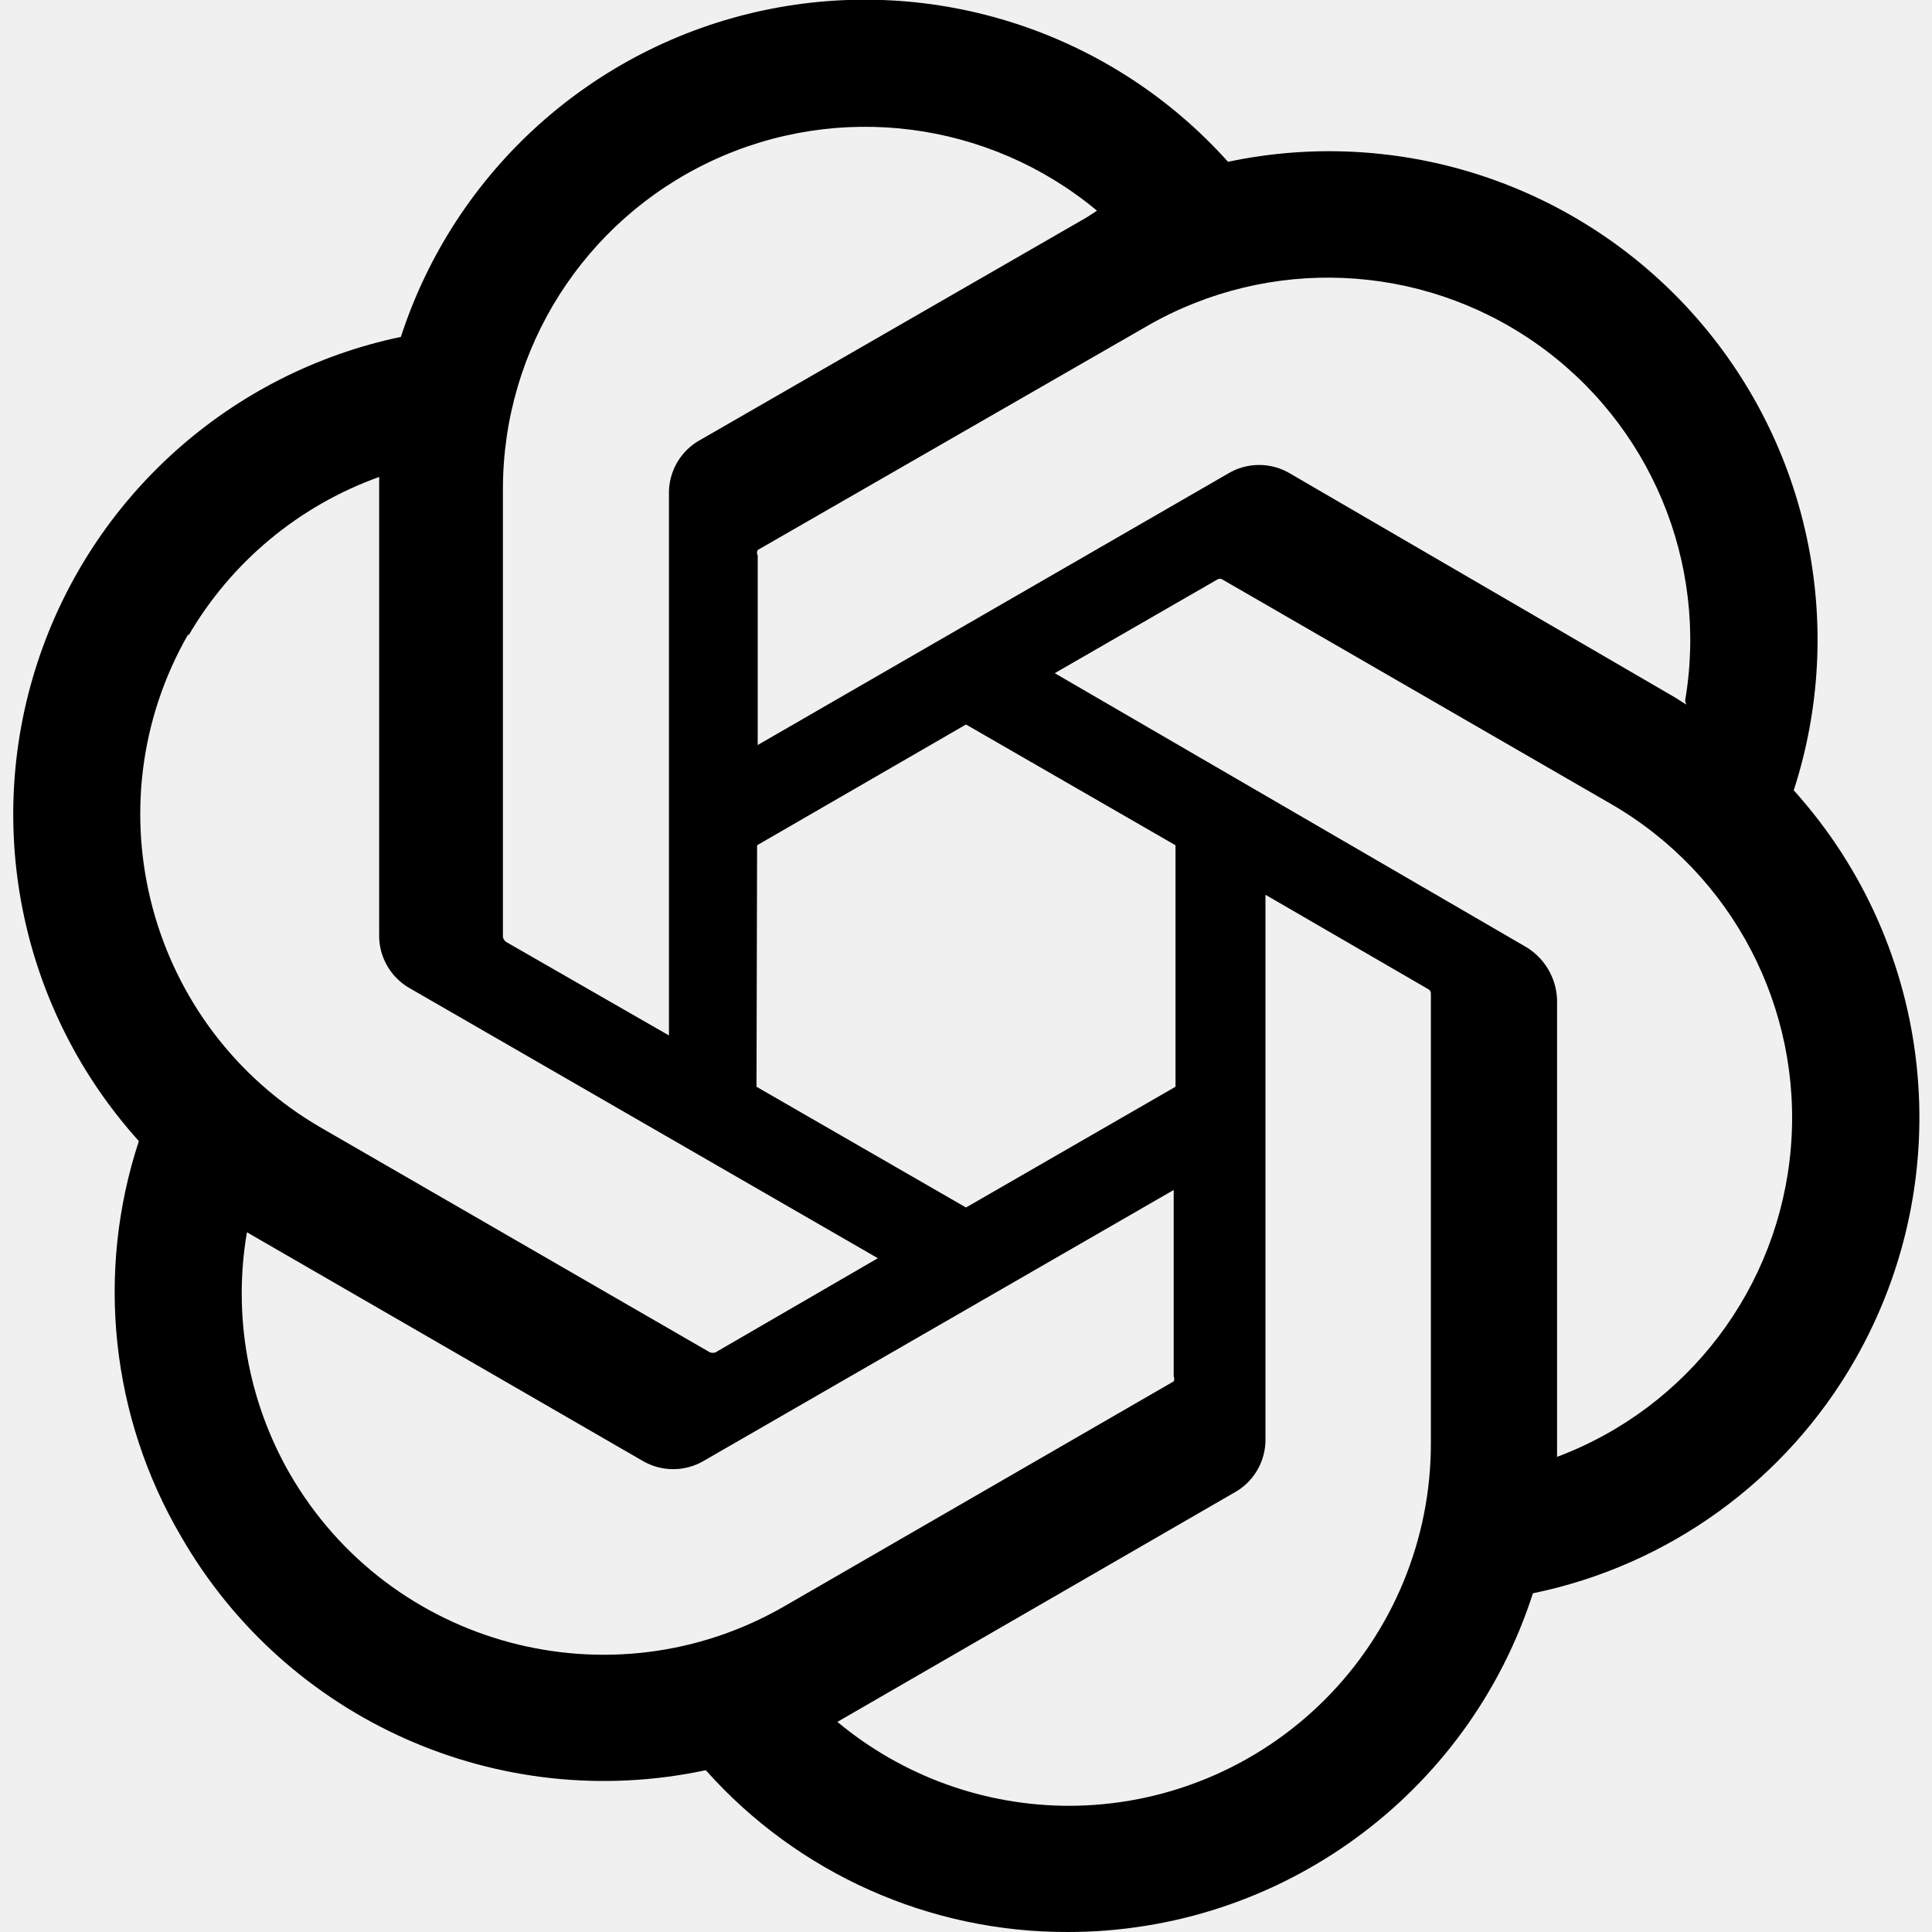
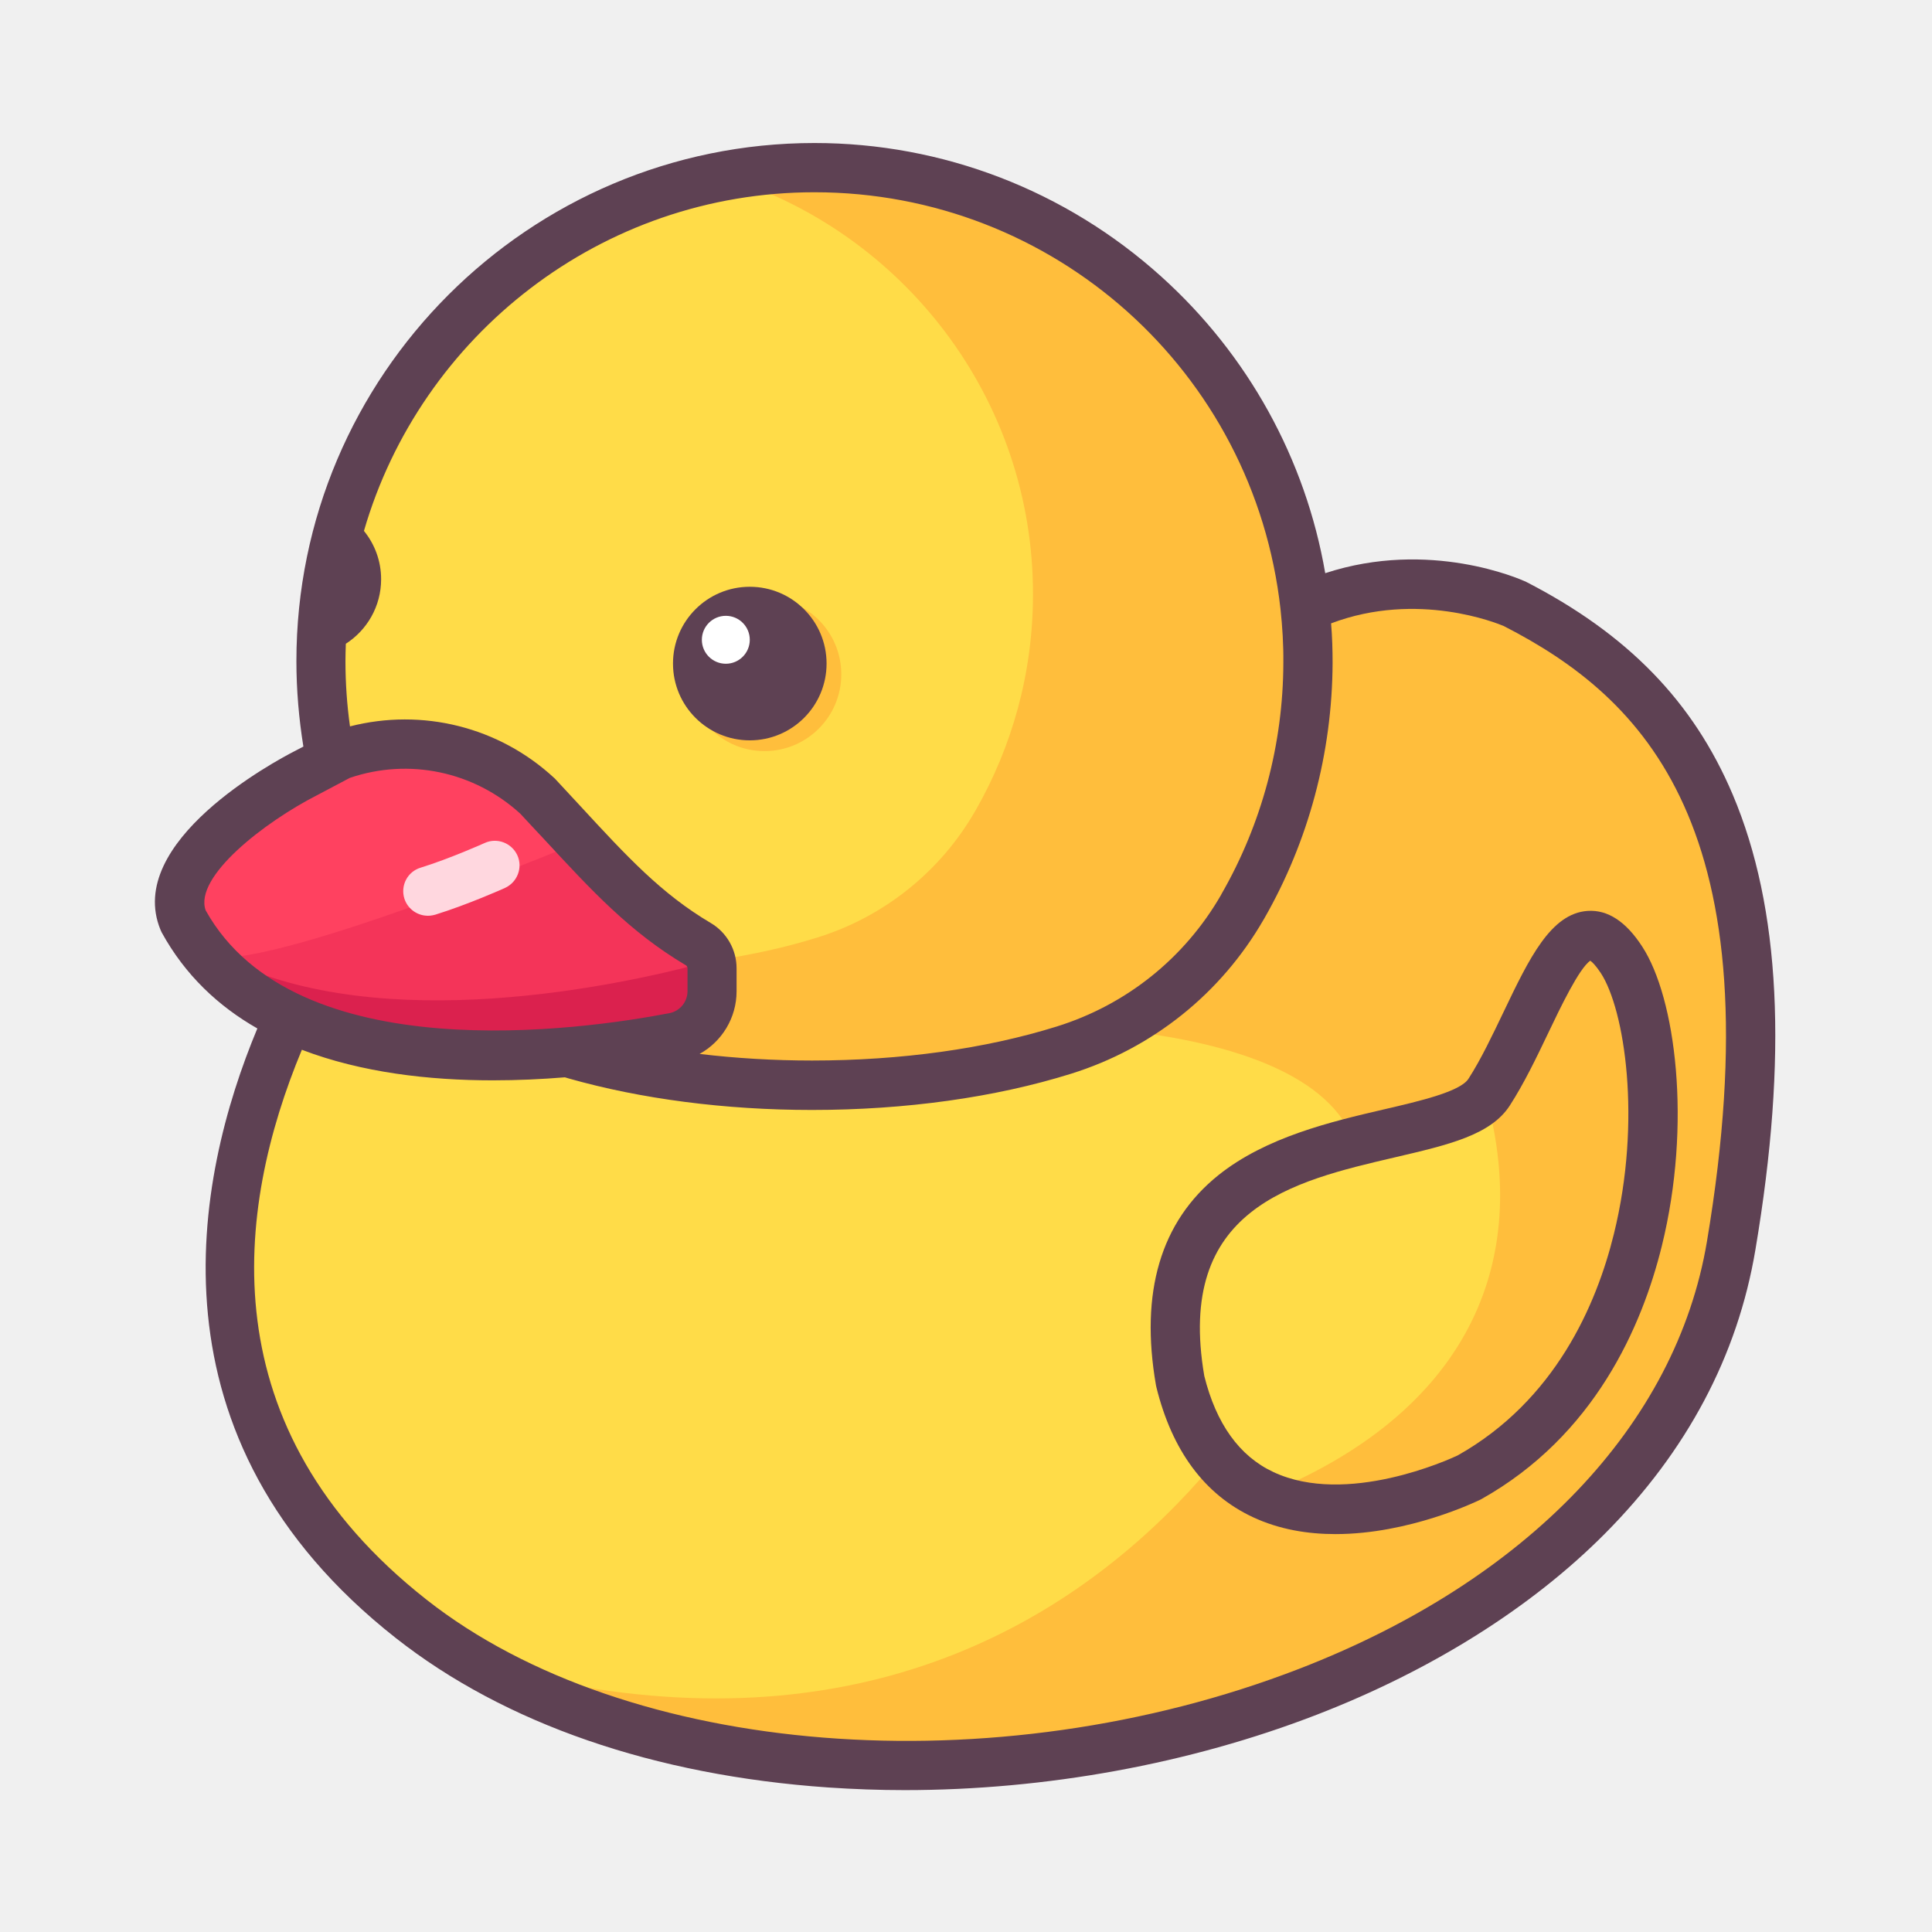
- <svg xmlns="http://www.w3.org/2000/svg" id="openai-symbol" viewBox="0 0 32 32">
-   <path d="M29.71,13.09A8.09,8.09,0,0,0,20.34,2.68a8.08,8.08,0,0,0-13.7,2.9A8.08,8.08,0,0,0,2.3,18.9,8,8,0,0,0,3,25.45a8.08,8.08,0,0,0,8.69,3.87,8,8,0,0,0,6,2.68,8.09,8.09,0,0,0,7.7-5.61,8,8,0,0,0,5.33-3.86A8.09,8.09,0,0,0,29.71,13.09Zm-12,16.82a6,6,0,0,1-3.84-1.39l.19-.11,6.37-3.68a1,1,0,0,0,.53-.91v-9l2.69,1.56a.08.08,0,0,1,.05.07v7.44A6,6,0,0,1,17.68,29.91ZM4.8,24.41a6,6,0,0,1-.71-4l.19.11,6.37,3.68a1,1,0,0,0,1,0l7.79-4.49V22.8a.09.09,0,0,1,0,.08L13,26.6A6,6,0,0,1,4.8,24.41ZM3.12,10.53A6,6,0,0,1,6.28,7.9v7.57a1,1,0,0,0,.51.9l7.75,4.47L11.85,22.4a.14.14,0,0,1-.09,0L5.32,18.68a6,6,0,0,1-2.2-8.18Zm22.13,5.14-7.78-4.52L20.16,9.6a.08.08,0,0,1,.09,0l6.44,3.72a6,6,0,0,1-.9,10.81V16.56A1.06,1.06,0,0,0,25.25,15.67Zm2.68-4-.19-.12-6.36-3.7a1,1,0,0,0-1.05,0l-7.78,4.49V9.2a.09.09,0,0,1,0-.09L19,5.4a6,6,0,0,1,8.91,6.21ZM11.08,17.15,8.38,15.6a.14.14,0,0,1-.05-.08V8.1a6,6,0,0,1,9.84-4.61L18,3.6,11.61,7.28a1,1,0,0,0-.53.91ZM12.54,14,16,12l3.47,2v4L16,20l-3.47-2Z" />
+ <svg xmlns="http://www.w3.org/2000/svg" t="1681514988523" class="icon" viewBox="0 0 1024 1024" version="1.1" p-id="1721" width="75" height="75">
+   <path d="M212.5 465c-13.8 4.1-25.5 13.1-33.1 25.3-36.4 58.5-126.6 237.8 38.5 367.8 199.9 157.4 655 68.1 699.7-197.8C953.7 445.5 890 364.7 802.8 320c0 0-51-23.4-106.3 0l-484 145z" fill="#FFDC48" p-id="1722" />
+   <path d="M526.2 543.3s191.5-7.9 194.7 78.2c1.6 42.1-122.8 357.8-467.3 260 0 0 281.2 161.6 574.6-59.6 216.9-280.7 21.3-572.1-123.4-508.3S526.2 543.3 526.2 543.3z" fill="#FFBE3C" p-id="1723" />
+   <path d="M206 482.7c21.9 37.2 57.5 64.4 99 76.2 36 10.2 79.1 16.2 125.4 16.2 49.8 0 95.9-6.9 133.5-18.6 39.9-12.4 73.8-39.5 94.6-75.7 0.1-0.2 0.2-0.4 0.3-0.5 21.8-38 34.3-82 34.4-128.9 0.5-144.5-117.1-262.5-261.6-262.5C287.1 88.9 170 206 170 350.5c0.1 48.2 13.2 93.4 36 132.2z" fill="#FFDC48" p-id="1724" />
+   <path d="M431.7 88.8c-16.7 0-33 1.6-48.8 4.6 95.3 28.8 165 117.7 164.6 222.2-0.1 41.5-11.2 80.3-30.4 113.9-0.1 0.2-0.2 0.3-0.3 0.5-18.4 32-48.4 56-83.6 66.9-33.2 10.4-74 16.5-118 16.5-34.3 0-66.6-3.7-94.9-10.2 21.7 26.7 51.3 46.2 84.8 55.7 36 10.2 79.1 16.2 125.4 16.2 49.8 0 95.9-6.9 133.5-18.6 39.9-12.4 73.8-39.5 94.6-75.7 0.1-0.2 0.2-0.4 0.3-0.5 21.8-38 34.3-82 34.4-128.9 0.5-144.5-117.1-262.6-261.6-262.6z" fill="#FFBE3C" p-id="1725" />
+   <path d="M162 409.9l18.1-9.6c36.3-12.7 76.6-4.4 104.8 21.7 31.8 34 52.7 59.2 85.1 78.4 4.5 2.7 7.3 7.5 7.3 12.7v12.2c0 11.9-8.5 22.2-20.2 24.5-55.5 10.7-209.4 30.8-260-61.8-15.4-37.2 64.9-78.1 64.9-78.1z" fill="#FF4160" p-id="1726" />
+   <path d="M324.6 464.1L304 447.6s-164.2 68.3-193.9 59.2c0.2 0.3 0.5 0.6 0.7 0.8 13.8 8.5 85.8 48.9 178.4 34.6 103.1-16 81-41.8 81-41.8-17.4-10.3-31.4-22.2-45.6-36.3z" fill="#F43459" p-id="1727" />
+   <path d="M361.8 513.2c-51.5 12.7-179.2 36.7-257.2-13.4 56.8 79.1 199.6 60.3 252.6 50 11.7-2.3 20.2-12.5 20.2-24.5v-12.2c0-2.8-0.8-5.4-2.2-7.7-3.6 3.7-8.2 6.5-13.4 7.8z" fill="#DB214E" p-id="1728" />
+   <path d="M776.9 784.8s-125.5 61.7-153.1-51c-25.5-146.7 140.4-117 163.8-153.1 25.8-39.9 42.5-112.7 70.2-70.2s32.9 210.5-80.9 274.3z" fill="#FFDC48" p-id="1729" />
+   <path d="M667 793.5c46.6 22.4 109.9-8.8 109.9-8.8C890.7 721 885.4 553 857.7 510.4s-44.3 30.3-70.2 70.2c26.3 95.2-16.2 172.2-120.5 212.9z" fill="#FFBE3C" p-id="1730" />
+   <path d="M405.2 357.4m-40.7 0a40.7 40.7 0 1 0 81.4 0 40.7 40.7 0 1 0-81.4 0Z" fill="#FFBE3C" p-id="1731" />
+   <path d="M397.4 351.7m-40.7 0a40.7 40.7 0 1 0 81.4 0 40.7 40.7 0 1 0-81.4 0Z" fill="#5E4153" p-id="1732" />
+   <path d="M918.4 421.2c-20.9-49.4-55.8-85.2-109.7-112.9-0.2-0.1-0.3-0.2-0.5-0.2-2.2-1-50.4-22.5-105.8-4.3-10.4-60.4-40.9-115.8-87-157.3-50.6-45.6-115.8-70.7-183.7-70.7-151.4 0-274.6 123.2-274.6 274.6 0 15.2 1.3 30.4 3.7 45.3l-4.8 2.5c-9.7 5-90.3 47.9-70.9 94.7 0.2 0.4 0.4 0.9 0.6 1.3 12.4 22.6 30 39.1 50.7 50.9-33.2 79.6-61.1 217.3 73.4 323.1 57.7 45.4 136.9 72.8 229.2 79.2 13.4 0.9 26.9 1.4 40.5 1.4 74.5 0 150.8-13.8 218.5-40 60.7-23.5 113.5-56.6 152.5-95.8 43.6-43.8 70.5-94.5 79.9-150.6 17.3-102.5 13.3-181.4-12-241.2zM431.7 101.9c126.8 0 233 95 247 221 1 9.3 1.6 18.9 1.5 28.4-0.1 43-11.4 85.3-32.7 122.4-0.1 0.2-0.3 0.5-0.3 0.6-19.3 33.5-50.2 58.3-87.2 69.8-37.8 11.8-82.6 18-129.6 18-20.3 0-40.4-1.2-59.6-3.5 11.8-6.5 19.6-19.1 19.6-33.2v-12.2c0-9.8-5.2-19-13.7-24-26.2-15.5-44.3-35.1-69.4-62.3-4.1-4.4-8.4-9-12.8-13.8-0.2-0.2-0.4-0.5-0.7-0.7-29.3-27.2-70-37.2-108.3-27.4-1.6-11.4-2.4-23-2.4-34.6 0-3.1 0.1-6.1 0.2-9.2C194.5 334 202 321.4 202 307c0-9.7-3.4-18.6-9.1-25.6 30-103.5 125.7-179.5 238.8-179.5zM109 482.5c-6.3-17.8 31.2-46.8 59-61 0.1 0 0.1-0.1 0.2-0.1l17.2-9.1c31.4-10.7 65.9-3.4 90.4 19 4.3 4.6 8.4 9.1 12.4 13.3 25.6 27.7 45.8 49.5 75.3 67 0.5 0.3 0.9 0.9 0.9 1.5v12.2c0 5.7-4 10.6-9.6 11.7-45.8 8.8-198.2 30.8-245.8-54.5z m795.7 175.6c-16.3 97.1-95.1 179.6-216.1 226.4-161.7 62.5-356.3 47-462.6-36.7-115.4-90.8-101.4-206.4-66-291.4 31.6 12.1 67.4 16.2 101.1 16.2 13.2 0 26.1-0.6 38.3-1.6 0.7 0.2 1.3 0.4 2 0.6 38.4 10.9 83 16.7 128.9 16.7 49.6 0 97.1-6.6 137.4-19.2 43.2-13.5 79.5-42.5 102.1-81.8l0.2-0.3c0-0.1 0.1-0.1 0.1-0.2 23.5-41 36-87.8 36.2-135.4 0-7-0.2-14-0.8-21 45.9-17.4 88.4 0.1 91.5 1.4 74.1 38 144.6 106.6 107.7 326.3z" fill="#5E4153" p-id="1733" />
+   <path d="M841.5 482.8c-19.6 1.3-31.1 25.4-44.5 53.4-6 12.5-12.1 25.4-18.7 35.6-4.4 6.8-25.8 11.8-44.8 16.2-27.9 6.5-62.5 14.6-87.9 35-30.4 24.5-41.5 61.9-32.9 111.3 0.1 0.3 0.1 0.6 0.2 0.9 8.3 33.7 25.5 56.9 51.1 68.9 14.1 6.6 29.2 9 43.8 9 39.1 0 74.6-17.2 76.7-18.2l0.6-0.3c60.1-33.7 85.2-91.6 95.7-134.2 16-64.8 7.3-131.6-10.4-158.7-8.6-13.3-18.3-19.6-28.9-18.9z m7 33c12.5 19.2 21.8 77.8 6.9 138.2-9.2 37.5-31.1 88.3-82.8 117.4-4.4 2.1-59 27-97.7 8.8-18-8.4-30.3-25.6-36.6-50.9-15.2-88.8 46.6-103.2 101.1-115.9 28.3-6.6 50.7-11.8 60.8-27.4 7.5-11.6 14.1-25.3 20.4-38.5 6.2-13 16.4-34.4 22.3-38.3 1 0.7 2.9 2.5 5.6 6.6z" fill="#5E4153" p-id="1734" />
+   <path d="M384.7 339.1m-12.7 0a12.7 12.7 0 1 0 25.4 0 12.7 12.7 0 1 0-25.4 0Z" fill="#FFFFFF" p-id="1735" />
+   <path d="M225.5 485.3c-5.1-0.5-9.6-4-11.2-9.1-2.1-6.9 1.7-14.2 8.6-16.3 15.5-4.8 33.8-13 34-13.1 6.6-3 14.3 0 17.3 6.5 3 6.6 0 14.3-6.5 17.3-0.8 0.4-19.9 8.9-37 14.2-1.8 0.5-3.5 0.7-5.2 0.5z" fill="#FFD7DF" p-id="1736" />
</svg>
